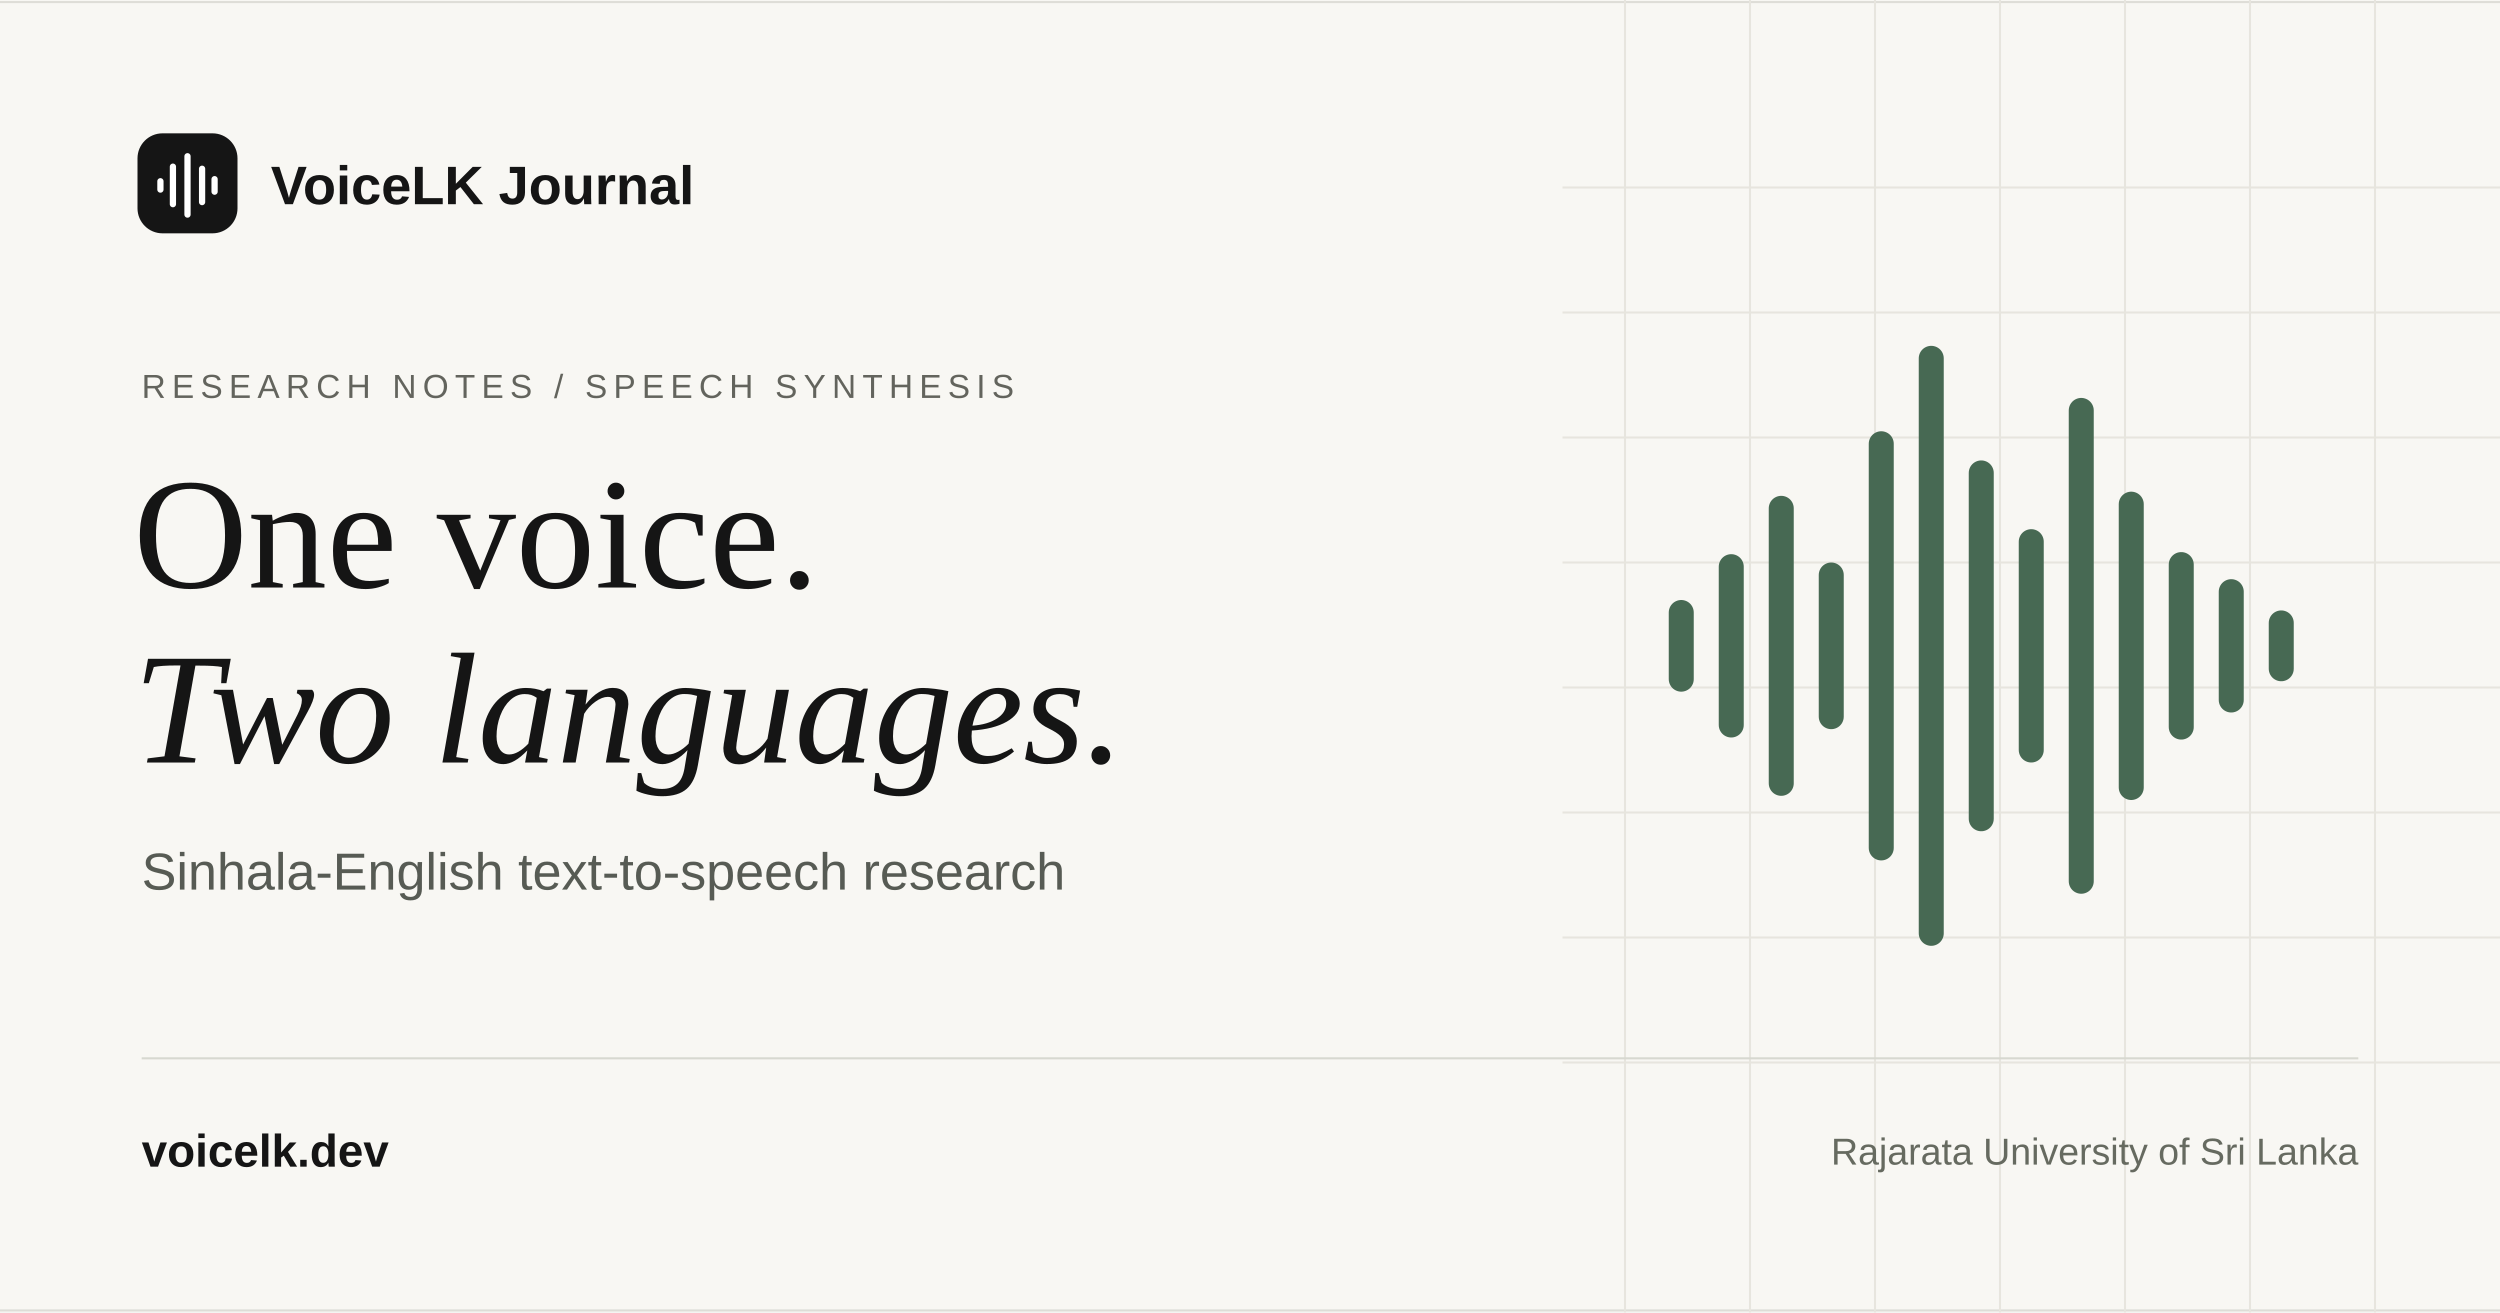
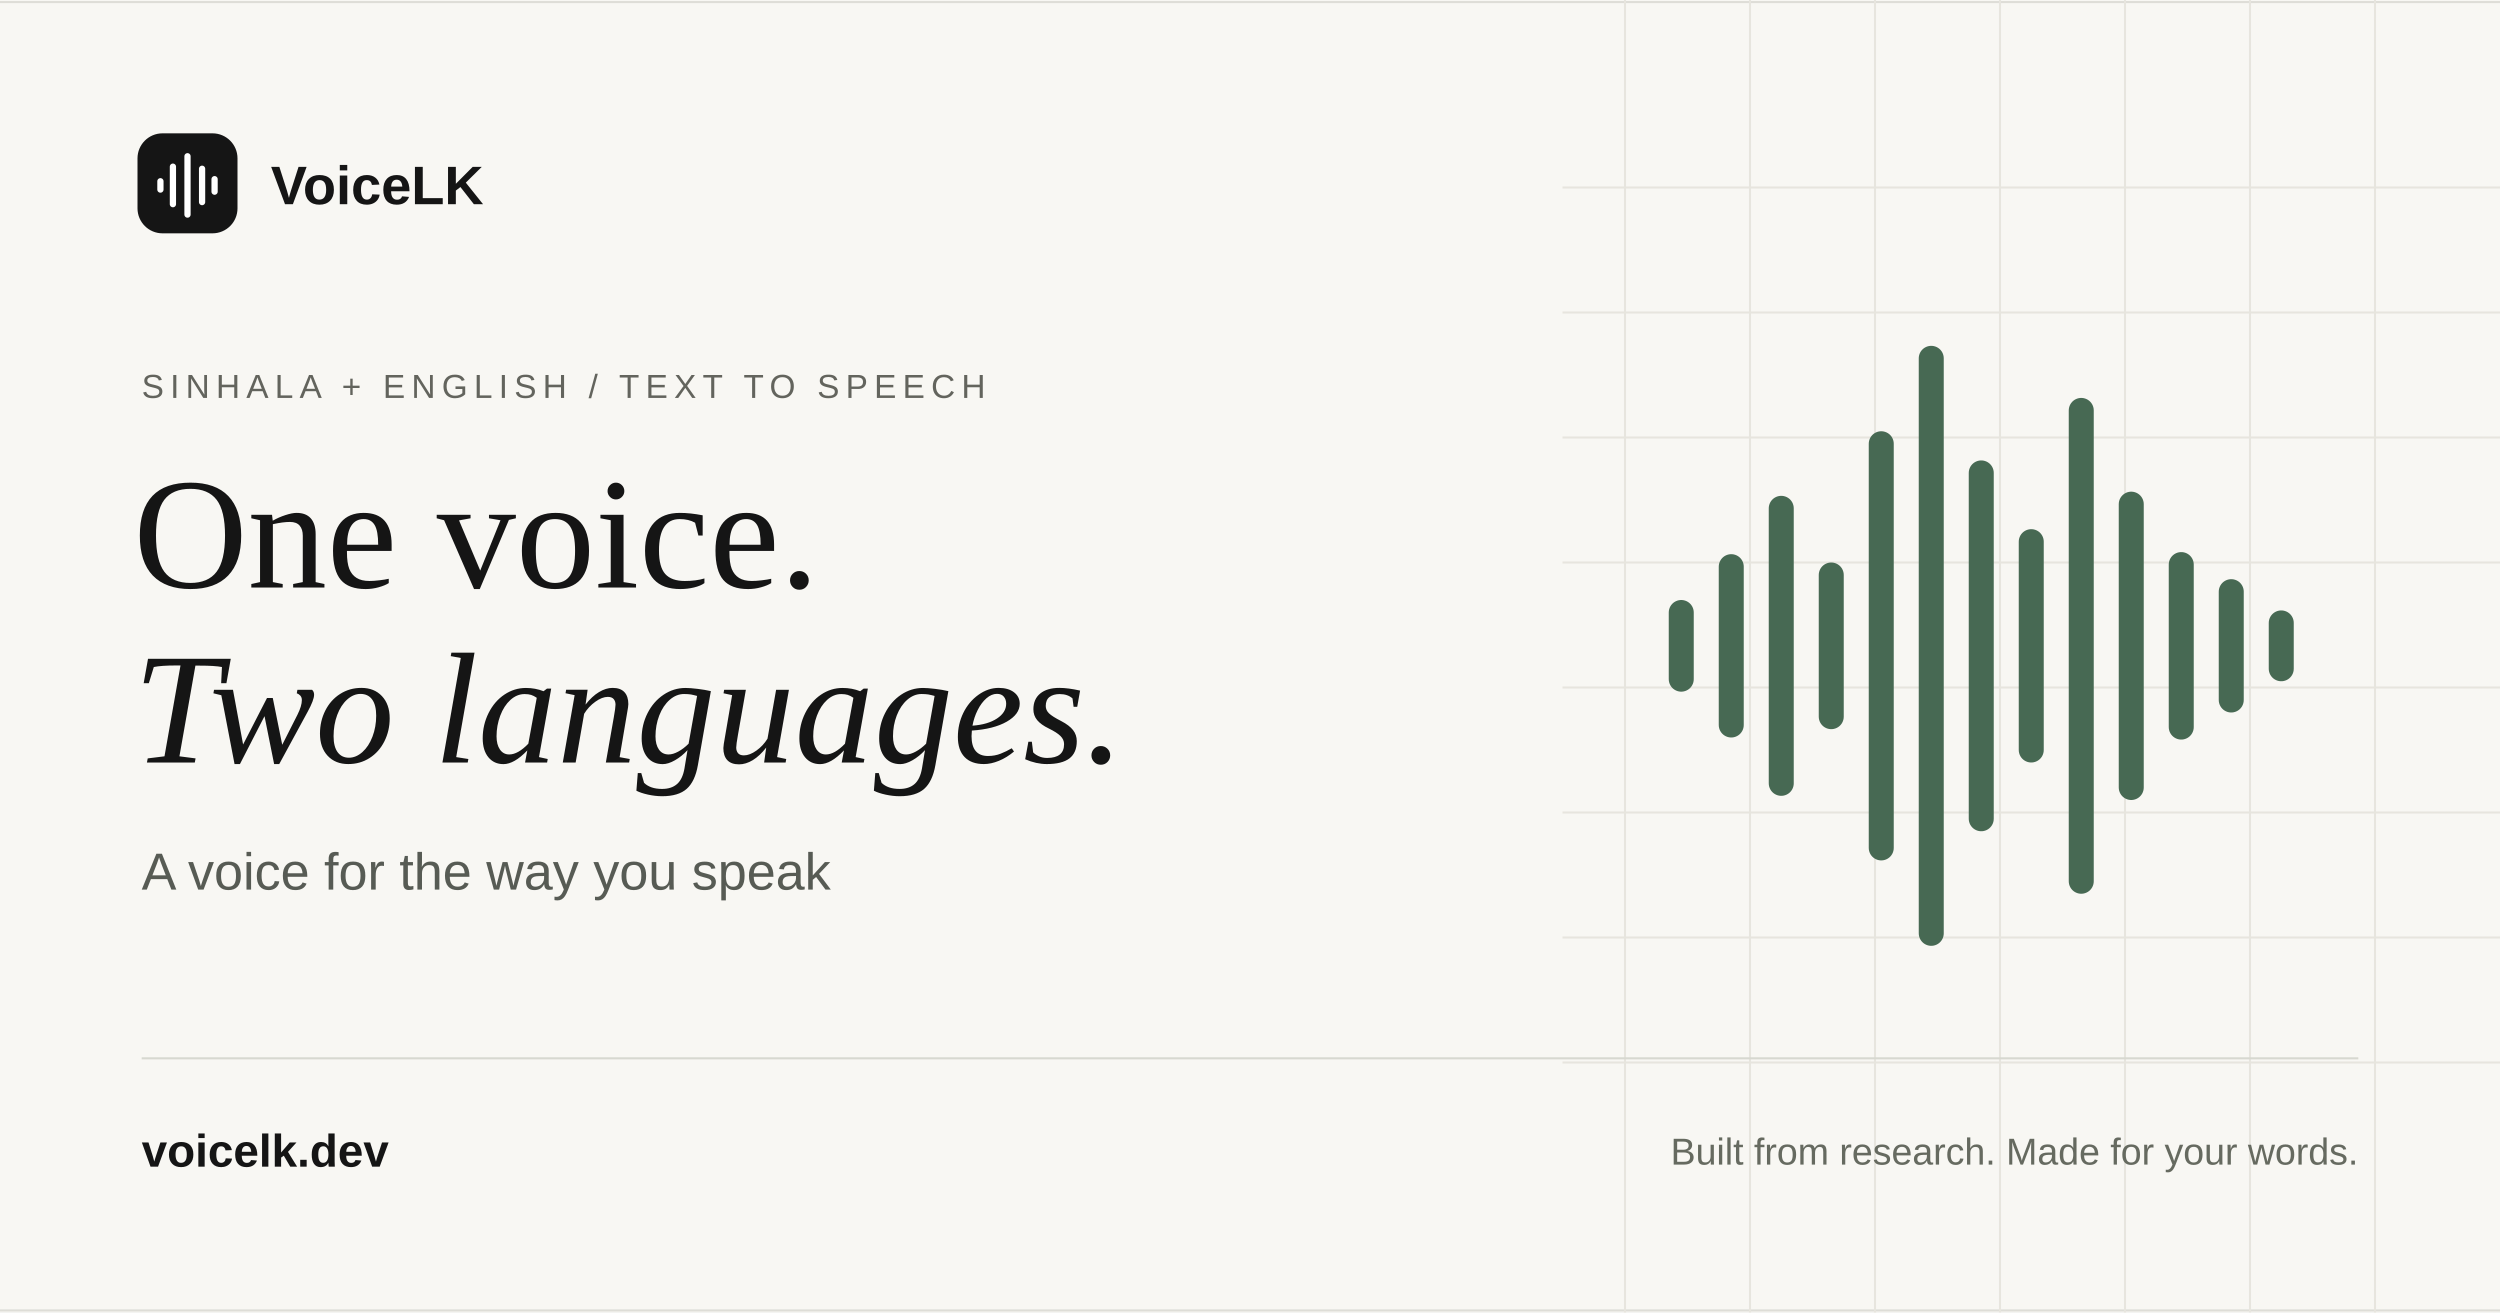
<svg xmlns="http://www.w3.org/2000/svg" width="1200" height="630" viewBox="0 0 1200 630">
  <rect width="1200" height="630" fill="#f8f7f3" />
  <path d="M0 1H1200M0 629H1200" stroke="#deddd7" />
  <g stroke="#e7e5de" stroke-width="1">
    <path d="M780 0V630M840 0V630M900 0V630M960 0V630M1020 0V630M1080 0V630M1140 0V630" />
    <path d="M750 90H1200M750 150H1200M750 210H1200M750 270H1200M750 330H1200M750 390H1200M750 450H1200M750 510H1200" />
  </g>
  <rect x="66" y="64" width="48" height="48" rx="12" fill="#151515" />
  <path d="M77 87V91M83 80V98M90 75V103M97 81V97M103 86V92" stroke="#fff" stroke-width="3" stroke-linecap="round" />
-   <text x="130" y="98" font-family="Arial, Helvetica, sans-serif" font-size="26" font-weight="700" fill="#151515">VoiceLK Journal</text>
-   <text x="68" y="191" font-family="Arial, Helvetica, sans-serif" font-size="16" letter-spacing="3" fill="#63645d">RESEARCH NOTES / SPEECH SYNTHESIS</text>
+   <text x="130" y="98" font-family="Arial, Helvetica, sans-serif" font-size="26" font-weight="700" fill="#151515">VoiceLK</text>
+   <text x="68" y="191" font-family="Arial, Helvetica, sans-serif" font-size="16" letter-spacing="3" fill="#63645d">SINHALA + ENGLISH / TEXT TO SPEECH</text>
  <g font-family="Georgia, 'Times New Roman', serif" font-size="76" fill="#151515">
    <text x="64" y="282">One voice.</text>
    <text x="64" y="366" font-style="italic">Two languages.</text>
  </g>
-   <text x="68" y="427" font-family="Arial, Helvetica, sans-serif" font-size="25" fill="#575b54">Sinhala-English text-to-speech research</text>
+   <text x="68" y="427" font-family="Arial, Helvetica, sans-serif" font-size="25" fill="#575b54">A voice for the way you speak</text>
  <g stroke="#476953" stroke-width="12" stroke-linecap="round">
    <path d="M807 294V326M831 272V348M855 244V376M879 276V344M903 213V407M927 172V448M951 227V393M975 260V360M999 197V423M1023 242V378M1047 271V349M1071 284V336M1095 299V321" />
  </g>
  <path d="M68 508H1132" stroke="#d7d8d0" />
  <text x="68" y="560" font-family="Arial, Helvetica, sans-serif" font-size="22" font-weight="700" fill="#151515">voicelk.dev</text>
-   <text x="1132" y="559" text-anchor="end" font-family="Arial, Helvetica, sans-serif" font-size="18" fill="#666a60">Rajarata University of Sri Lanka</text>
+   <text x="1132" y="559" text-anchor="end" font-family="Arial, Helvetica, sans-serif" font-size="18" fill="#666a60">Built from research. Made for your words.</text>
</svg>
